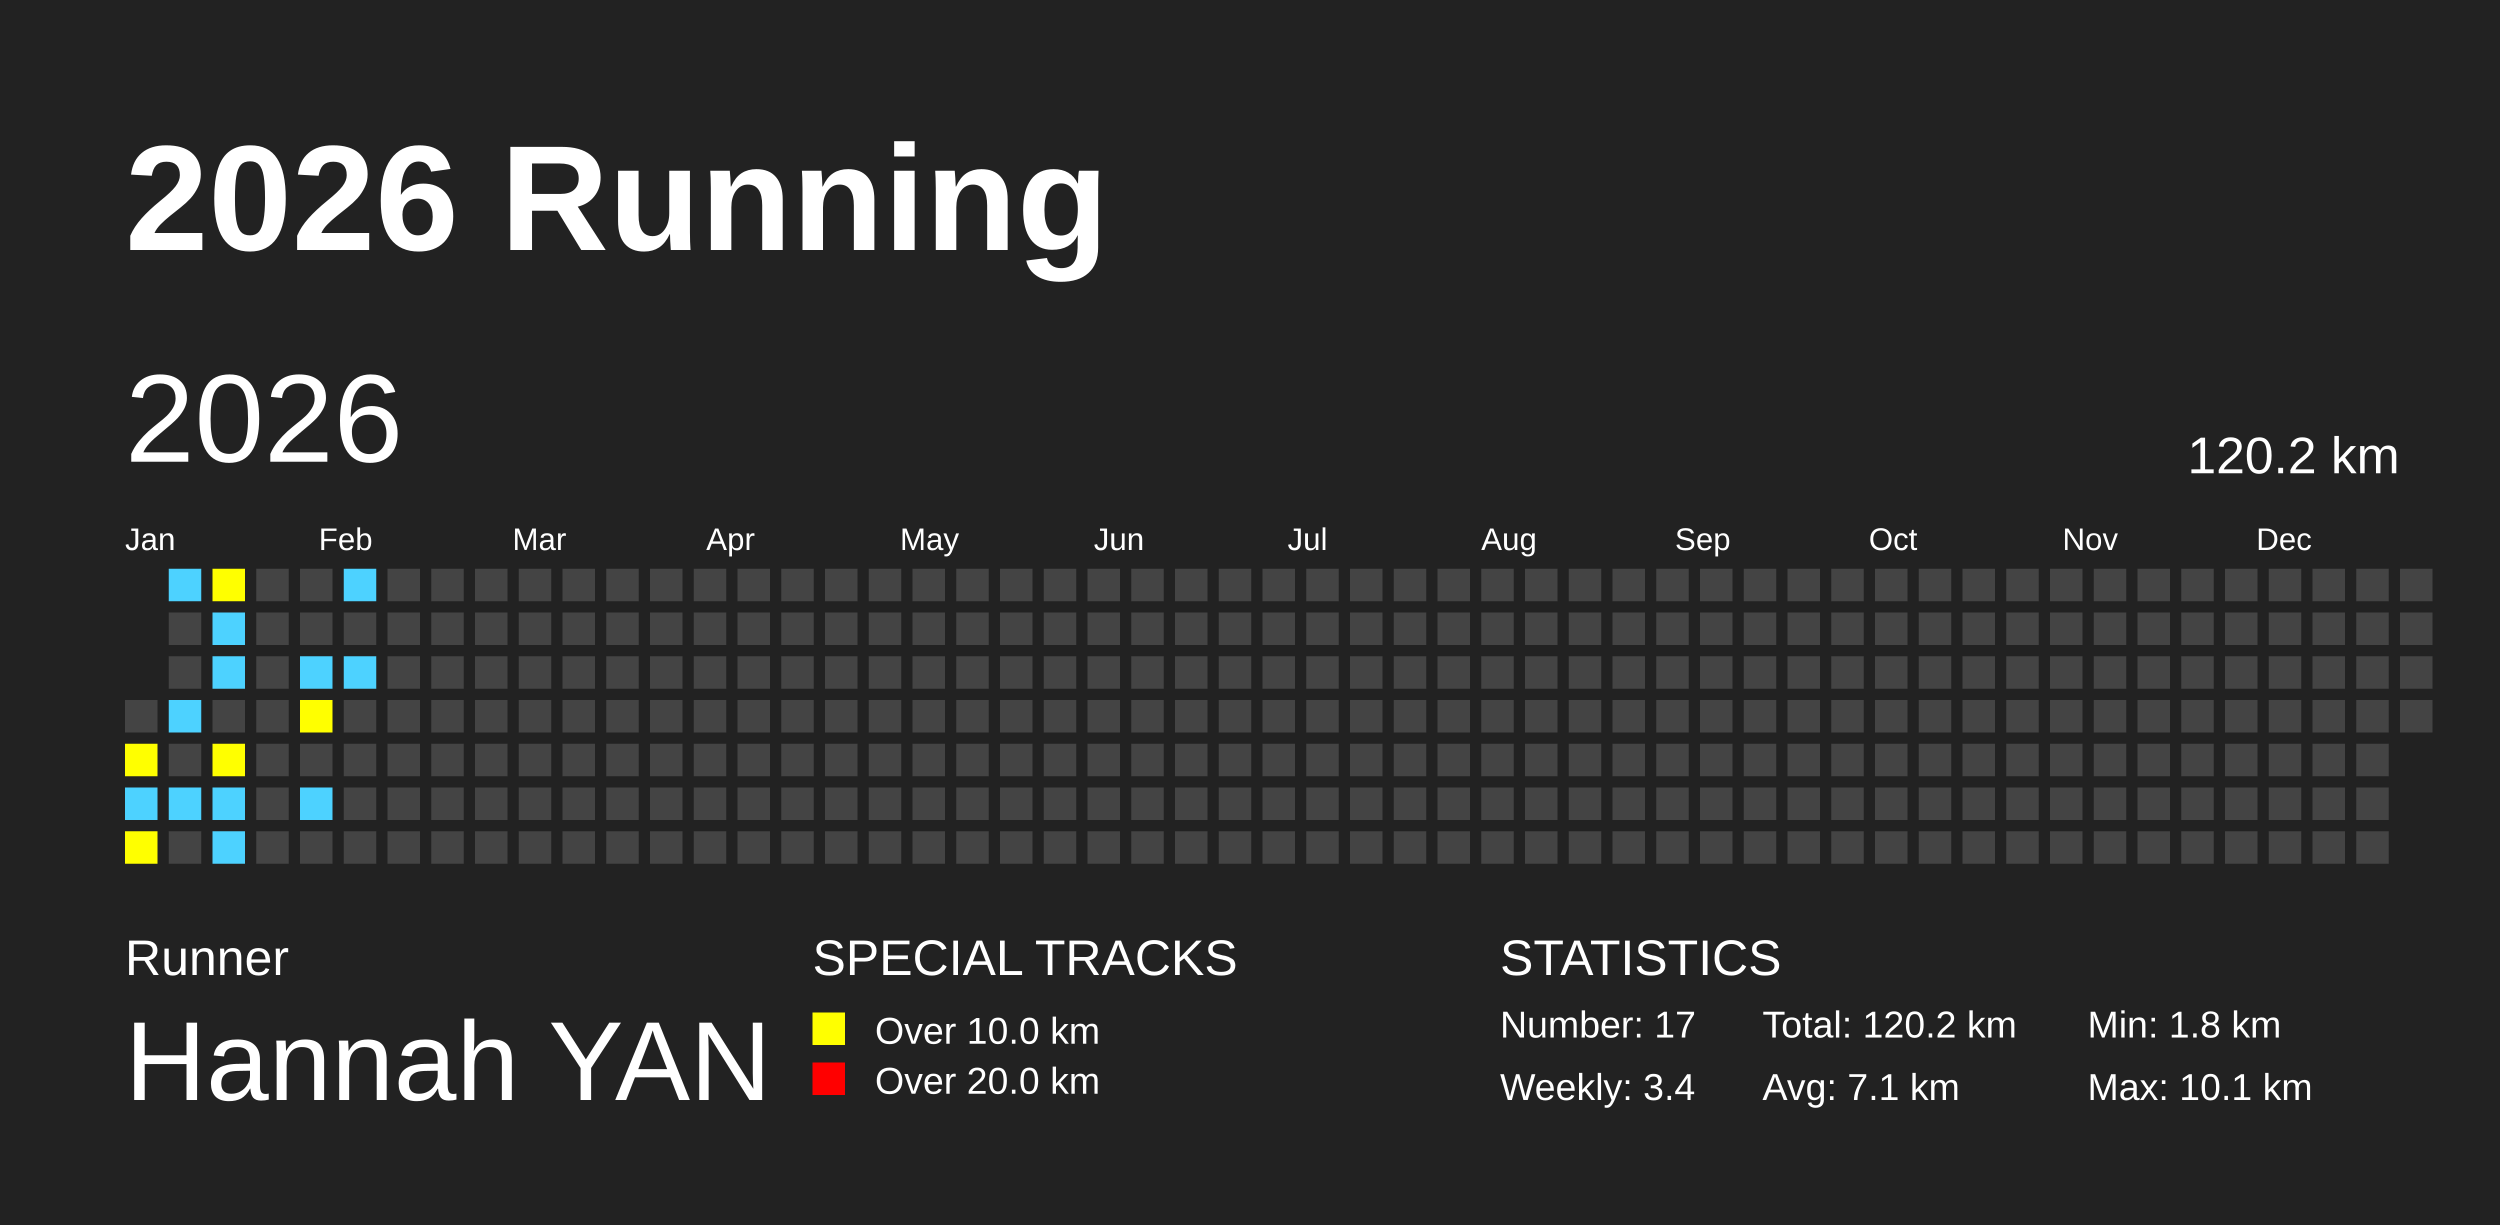
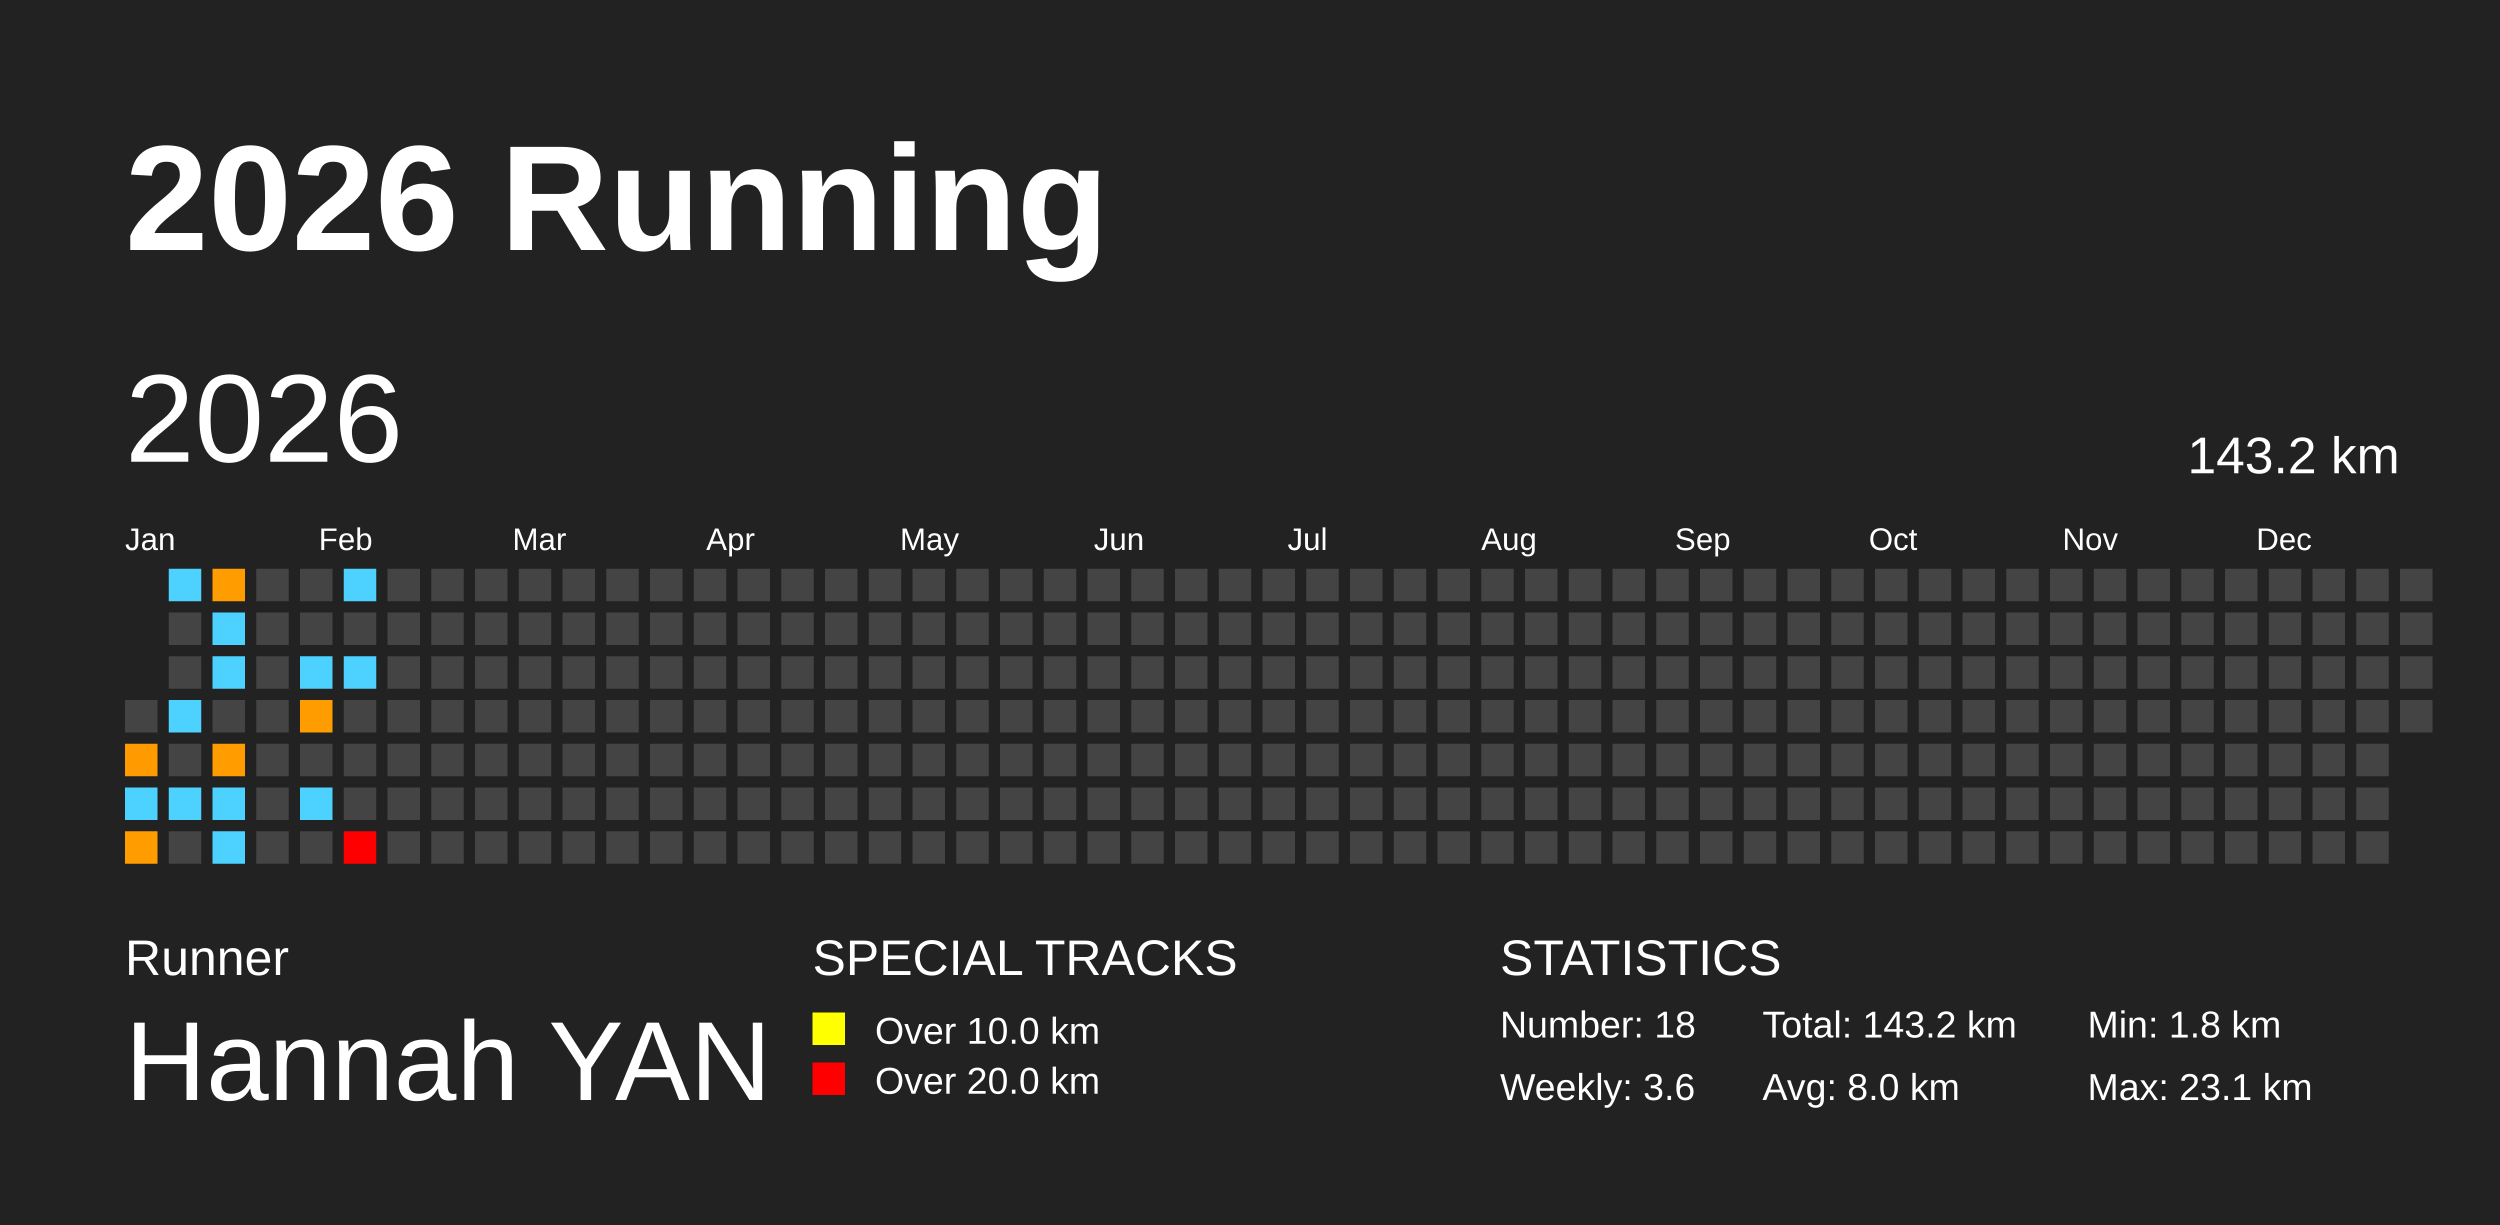
<svg xmlns="http://www.w3.org/2000/svg" baseProfile="full" height="98mm" version="1.1" viewBox="0,0,200,98" width="200mm">
  <defs />
  <rect fill="#222222" height="98" width="200" x="0" y="0" />
  <text fill="#FFFFFF" style="font-size:12px; font-family:Arial; font-weight:bold;" x="10" y="20">2026 Running</text>
  <text fill="#FFFFFF" style="font-size:4px; font-family:Arial" x="10" y="78">Runner</text>
  <text fill="#FFFFFF" style="font-size:9px; font-family:Arial" x="10" y="88">Hannah YAN</text>
  <text fill="#FFFFFF" style="font-size:4px; font-family:Arial" x="65" y="78">SPECIAL TRACKS</text>
  <rect fill="yellow" height="2.6" width="2.6" x="65" y="81" />
  <text fill="#FFFFFF" style="font-size:3px; font-family:Arial" x="70" y="83.5">Over 10.0 km</text>
  <rect fill="red" height="2.6" width="2.6" x="65" y="85" />
  <text fill="#FFFFFF" style="font-size:3px; font-family:Arial" x="70" y="87.5">Over 20.0 km</text>
  <text fill="#FFFFFF" style="font-size:4px; font-family:Arial" x="120" y="78">STATISTICS</text>
-   <text fill="#FFFFFF" style="font-size:3px; font-family:Arial" x="120" y="83">Number: 17</text>
-   <text fill="#FFFFFF" style="font-size:3px; font-family:Arial" x="120" y="88">Weekly: 3.4</text>
-   <text fill="#FFFFFF" style="font-size:3px; font-family:Arial" x="141" y="83">Total: 120.2 km</text>
-   <text fill="#FFFFFF" style="font-size:3px; font-family:Arial" x="141" y="88">Avg: 7.1 km</text>
+   <text fill="#FFFFFF" style="font-size:3px; font-family:Arial" x="120" y="83">Number: 18</text>
+   <text fill="#FFFFFF" style="font-size:3px; font-family:Arial" x="120" y="88">Weekly: 3.6</text>
+   <text fill="#FFFFFF" style="font-size:3px; font-family:Arial" x="141" y="83">Total: 143.2 km</text>
+   <text fill="#FFFFFF" style="font-size:3px; font-family:Arial" x="141" y="88">Avg: 8.0 km</text>
  <text fill="#FFFFFF" style="font-size:3px; font-family:Arial" x="167" y="83">Min: 1.8 km</text>
-   <text fill="#FFFFFF" style="font-size:3px; font-family:Arial" x="167" y="88">Max: 10.1 km</text>
+   <text fill="#FFFFFF" style="font-size:3px; font-family:Arial" x="167" y="88">Max: 23.1 km</text>
  <text dominant-baseline="hanging" fill="#FFFFFF" style="font-size:10.0px; font-family:Arial;" x="10" y="30">2026</text>
-   <text dominant-baseline="hanging" fill="#FFFFFF" style="font-size:4.125px; font-family:Arial;" x="175" y="35">120.2 km</text>
+   <text dominant-baseline="hanging" fill="#FFFFFF" style="font-size:4.125px; font-family:Arial;" x="175" y="35">143.2 km</text>
  <text fill="#FFFFFF" style="font-size:2.5px; font-family:Arial" x="10.0" y="44">Jan</text>
  <text fill="#FFFFFF" style="font-size:2.5px; font-family:Arial" x="25.5" y="44">Feb</text>
  <text fill="#FFFFFF" style="font-size:2.5px; font-family:Arial" x="41.0" y="44">Mar</text>
  <text fill="#FFFFFF" style="font-size:2.5px; font-family:Arial" x="56.5" y="44">Apr</text>
  <text fill="#FFFFFF" style="font-size:2.5px; font-family:Arial" x="72.0" y="44">May</text>
  <text fill="#FFFFFF" style="font-size:2.5px; font-family:Arial" x="87.5" y="44">Jun</text>
  <text fill="#FFFFFF" style="font-size:2.5px; font-family:Arial" x="103.0" y="44">Jul</text>
  <text fill="#FFFFFF" style="font-size:2.5px; font-family:Arial" x="118.5" y="44">Aug</text>
  <text fill="#FFFFFF" style="font-size:2.5px; font-family:Arial" x="134.0" y="44">Sep</text>
  <text fill="#FFFFFF" style="font-size:2.5px; font-family:Arial" x="149.5" y="44">Oct</text>
  <text fill="#FFFFFF" style="font-size:2.5px; font-family:Arial" x="165.0" y="44">Nov</text>
  <text fill="#FFFFFF" style="font-size:2.5px; font-family:Arial" x="180.5" y="44">Dec</text>
  <rect fill="#444444" height="2.6" width="2.6" x="10.0" y="56.0" />
-   <rect fill="yellow" height="2.6" width="2.6" x="10.0" y="59.5" />
-   <rect fill="#4DD2FF" height="2.6" width="2.6" x="10.0" y="63.0" />
-   <rect fill="yellow" height="2.6" width="2.6" x="10.0" y="66.5" />
-   <rect fill="#4DD2FF" height="2.6" width="2.6" x="13.5" y="45.5" />
+   <rect fill="#ff9b00" height="2.6" width="2.6" x="10.0" y="59.5" />
+   <rect fill="#4dd2ff" height="2.6" width="2.6" x="10.0" y="63.0" />
+   <rect fill="#ff9c00" height="2.6" width="2.6" x="10.0" y="66.5" />
+   <rect fill="#4dd2ff" height="2.6" width="2.6" x="13.5" y="45.5" />
  <rect fill="#444444" height="2.6" width="2.6" x="13.5" y="49.0" />
  <rect fill="#444444" height="2.6" width="2.6" x="13.5" y="52.5" />
-   <rect fill="#4DD2FF" height="2.6" width="2.6" x="13.5" y="56.0" />
+   <rect fill="#4dd2ff" height="2.6" width="2.6" x="13.5" y="56.0" />
  <rect fill="#444444" height="2.6" width="2.6" x="13.5" y="59.5" />
-   <rect fill="#4DD2FF" height="2.6" width="2.6" x="13.5" y="63.0" />
+   <rect fill="#4dd2ff" height="2.6" width="2.6" x="13.5" y="63.0" />
  <rect fill="#444444" height="2.6" width="2.6" x="13.5" y="66.5" />
-   <rect fill="yellow" height="2.6" width="2.6" x="17.0" y="45.5" />
-   <rect fill="#4DD2FF" height="2.6" width="2.6" x="17.0" y="49.0" />
-   <rect fill="#4DD2FF" height="2.6" width="2.6" x="17.0" y="52.5" />
+   <rect fill="#ff9c00" height="2.6" width="2.6" x="17.0" y="45.5" />
+   <rect fill="#4dd2ff" height="2.6" width="2.6" x="17.0" y="49.0" />
+   <rect fill="#4dd2ff" height="2.6" width="2.6" x="17.0" y="52.5" />
  <rect fill="#444444" height="2.6" width="2.6" x="17.0" y="56.0" />
-   <rect fill="yellow" height="2.6" width="2.6" x="17.0" y="59.5" />
-   <rect fill="#4DD2FF" height="2.6" width="2.6" x="17.0" y="63.0" />
-   <rect fill="#4DD2FF" height="2.6" width="2.6" x="17.0" y="66.5" />
+   <rect fill="#ff9c00" height="2.6" width="2.6" x="17.0" y="59.5" />
+   <rect fill="#4dd2ff" height="2.6" width="2.6" x="17.0" y="63.0" />
+   <rect fill="#4dd2ff" height="2.6" width="2.6" x="17.0" y="66.5" />
  <rect fill="#444444" height="2.6" width="2.6" x="20.5" y="45.5" />
  <rect fill="#444444" height="2.6" width="2.6" x="20.5" y="49.0" />
  <rect fill="#444444" height="2.6" width="2.6" x="20.5" y="52.5" />
  <rect fill="#444444" height="2.6" width="2.6" x="20.5" y="56.0" />
  <rect fill="#444444" height="2.6" width="2.6" x="20.5" y="59.5" />
  <rect fill="#444444" height="2.6" width="2.6" x="20.5" y="63.0" />
  <rect fill="#444444" height="2.6" width="2.6" x="20.5" y="66.5" />
  <rect fill="#444444" height="2.6" width="2.6" x="24.0" y="45.5" />
  <rect fill="#444444" height="2.6" width="2.6" x="24.0" y="49.0" />
-   <rect fill="#4DD2FF" height="2.6" width="2.6" x="24.0" y="52.5" />
-   <rect fill="yellow" height="2.6" width="2.6" x="24.0" y="56.0" />
+   <rect fill="#4dd2ff" height="2.6" width="2.6" x="24.0" y="52.5" />
+   <rect fill="#ff9c00" height="2.6" width="2.6" x="24.0" y="56.0" />
  <rect fill="#444444" height="2.6" width="2.6" x="24.0" y="59.5" />
-   <rect fill="#4DD2FF" height="2.6" width="2.6" x="24.0" y="63.0" />
+   <rect fill="#4dd2ff" height="2.6" width="2.6" x="24.0" y="63.0" />
  <rect fill="#444444" height="2.6" width="2.6" x="24.0" y="66.5" />
-   <rect fill="#4DD2FF" height="2.6" width="2.6" x="27.5" y="45.5" />
+   <rect fill="#4dd2ff" height="2.6" width="2.6" x="27.5" y="45.5" />
  <rect fill="#444444" height="2.6" width="2.6" x="27.5" y="49.0" />
-   <rect fill="#4DD2FF" height="2.6" width="2.6" x="27.5" y="52.5" />
+   <rect fill="#4dd2ff" height="2.6" width="2.6" x="27.5" y="52.5" />
  <rect fill="#444444" height="2.6" width="2.6" x="27.5" y="56.0" />
  <rect fill="#444444" height="2.6" width="2.6" x="27.5" y="59.5" />
  <rect fill="#444444" height="2.6" width="2.6" x="27.5" y="63.0" />
-   <rect fill="#444444" height="2.6" width="2.6" x="27.5" y="66.5" />
+   <rect fill="red" height="2.6" width="2.6" x="27.5" y="66.5" />
  <rect fill="#444444" height="2.6" width="2.6" x="31.0" y="45.5" />
  <rect fill="#444444" height="2.6" width="2.6" x="31.0" y="49.0" />
  <rect fill="#444444" height="2.6" width="2.6" x="31.0" y="52.5" />
  <rect fill="#444444" height="2.6" width="2.6" x="31.0" y="56.0" />
  <rect fill="#444444" height="2.6" width="2.6" x="31.0" y="59.5" />
  <rect fill="#444444" height="2.6" width="2.6" x="31.0" y="63.0" />
  <rect fill="#444444" height="2.6" width="2.6" x="31.0" y="66.5" />
  <rect fill="#444444" height="2.6" width="2.6" x="34.5" y="45.5" />
  <rect fill="#444444" height="2.6" width="2.6" x="34.5" y="49.0" />
  <rect fill="#444444" height="2.6" width="2.6" x="34.5" y="52.5" />
  <rect fill="#444444" height="2.6" width="2.6" x="34.5" y="56.0" />
  <rect fill="#444444" height="2.6" width="2.6" x="34.5" y="59.5" />
  <rect fill="#444444" height="2.6" width="2.6" x="34.5" y="63.0" />
  <rect fill="#444444" height="2.6" width="2.6" x="34.5" y="66.5" />
  <rect fill="#444444" height="2.6" width="2.6" x="38.0" y="45.5" />
  <rect fill="#444444" height="2.6" width="2.6" x="38.0" y="49.0" />
  <rect fill="#444444" height="2.6" width="2.6" x="38.0" y="52.5" />
  <rect fill="#444444" height="2.6" width="2.6" x="38.0" y="56.0" />
  <rect fill="#444444" height="2.6" width="2.6" x="38.0" y="59.5" />
  <rect fill="#444444" height="2.6" width="2.6" x="38.0" y="63.0" />
  <rect fill="#444444" height="2.6" width="2.6" x="38.0" y="66.5" />
  <rect fill="#444444" height="2.6" width="2.6" x="41.5" y="45.5" />
  <rect fill="#444444" height="2.6" width="2.6" x="41.5" y="49.0" />
  <rect fill="#444444" height="2.6" width="2.6" x="41.5" y="52.5" />
  <rect fill="#444444" height="2.6" width="2.6" x="41.5" y="56.0" />
  <rect fill="#444444" height="2.6" width="2.6" x="41.5" y="59.5" />
  <rect fill="#444444" height="2.6" width="2.6" x="41.5" y="63.0" />
  <rect fill="#444444" height="2.6" width="2.6" x="41.5" y="66.5" />
  <rect fill="#444444" height="2.6" width="2.6" x="45.0" y="45.5" />
  <rect fill="#444444" height="2.6" width="2.6" x="45.0" y="49.0" />
  <rect fill="#444444" height="2.6" width="2.6" x="45.0" y="52.5" />
  <rect fill="#444444" height="2.6" width="2.6" x="45.0" y="56.0" />
  <rect fill="#444444" height="2.6" width="2.6" x="45.0" y="59.5" />
  <rect fill="#444444" height="2.6" width="2.6" x="45.0" y="63.0" />
  <rect fill="#444444" height="2.6" width="2.6" x="45.0" y="66.5" />
  <rect fill="#444444" height="2.6" width="2.6" x="48.5" y="45.5" />
  <rect fill="#444444" height="2.6" width="2.6" x="48.5" y="49.0" />
  <rect fill="#444444" height="2.6" width="2.6" x="48.5" y="52.5" />
  <rect fill="#444444" height="2.6" width="2.6" x="48.5" y="56.0" />
  <rect fill="#444444" height="2.6" width="2.6" x="48.5" y="59.5" />
  <rect fill="#444444" height="2.6" width="2.6" x="48.5" y="63.0" />
  <rect fill="#444444" height="2.6" width="2.6" x="48.5" y="66.5" />
  <rect fill="#444444" height="2.6" width="2.6" x="52.0" y="45.5" />
  <rect fill="#444444" height="2.6" width="2.6" x="52.0" y="49.0" />
  <rect fill="#444444" height="2.6" width="2.6" x="52.0" y="52.5" />
  <rect fill="#444444" height="2.6" width="2.6" x="52.0" y="56.0" />
  <rect fill="#444444" height="2.6" width="2.6" x="52.0" y="59.5" />
  <rect fill="#444444" height="2.6" width="2.6" x="52.0" y="63.0" />
  <rect fill="#444444" height="2.6" width="2.6" x="52.0" y="66.5" />
  <rect fill="#444444" height="2.6" width="2.6" x="55.5" y="45.5" />
  <rect fill="#444444" height="2.6" width="2.6" x="55.5" y="49.0" />
  <rect fill="#444444" height="2.6" width="2.6" x="55.5" y="52.5" />
  <rect fill="#444444" height="2.6" width="2.6" x="55.5" y="56.0" />
  <rect fill="#444444" height="2.6" width="2.6" x="55.5" y="59.5" />
  <rect fill="#444444" height="2.6" width="2.6" x="55.5" y="63.0" />
  <rect fill="#444444" height="2.6" width="2.6" x="55.5" y="66.5" />
  <rect fill="#444444" height="2.6" width="2.6" x="59.0" y="45.5" />
  <rect fill="#444444" height="2.6" width="2.6" x="59.0" y="49.0" />
  <rect fill="#444444" height="2.6" width="2.6" x="59.0" y="52.5" />
  <rect fill="#444444" height="2.6" width="2.6" x="59.0" y="56.0" />
  <rect fill="#444444" height="2.6" width="2.6" x="59.0" y="59.5" />
  <rect fill="#444444" height="2.6" width="2.6" x="59.0" y="63.0" />
  <rect fill="#444444" height="2.6" width="2.6" x="59.0" y="66.5" />
  <rect fill="#444444" height="2.6" width="2.6" x="62.5" y="45.5" />
  <rect fill="#444444" height="2.6" width="2.6" x="62.5" y="49.0" />
  <rect fill="#444444" height="2.6" width="2.6" x="62.5" y="52.5" />
  <rect fill="#444444" height="2.6" width="2.6" x="62.5" y="56.0" />
  <rect fill="#444444" height="2.6" width="2.6" x="62.5" y="59.5" />
  <rect fill="#444444" height="2.6" width="2.6" x="62.5" y="63.0" />
  <rect fill="#444444" height="2.6" width="2.6" x="62.5" y="66.5" />
  <rect fill="#444444" height="2.6" width="2.6" x="66.0" y="45.5" />
  <rect fill="#444444" height="2.6" width="2.6" x="66.0" y="49.0" />
  <rect fill="#444444" height="2.6" width="2.6" x="66.0" y="52.5" />
  <rect fill="#444444" height="2.6" width="2.6" x="66.0" y="56.0" />
  <rect fill="#444444" height="2.6" width="2.6" x="66.0" y="59.5" />
  <rect fill="#444444" height="2.6" width="2.6" x="66.0" y="63.0" />
  <rect fill="#444444" height="2.6" width="2.6" x="66.0" y="66.5" />
  <rect fill="#444444" height="2.6" width="2.6" x="69.5" y="45.5" />
  <rect fill="#444444" height="2.6" width="2.6" x="69.5" y="49.0" />
  <rect fill="#444444" height="2.6" width="2.6" x="69.5" y="52.5" />
  <rect fill="#444444" height="2.6" width="2.6" x="69.5" y="56.0" />
  <rect fill="#444444" height="2.6" width="2.6" x="69.5" y="59.5" />
  <rect fill="#444444" height="2.6" width="2.6" x="69.5" y="63.0" />
  <rect fill="#444444" height="2.6" width="2.6" x="69.5" y="66.5" />
  <rect fill="#444444" height="2.6" width="2.6" x="73.0" y="45.5" />
  <rect fill="#444444" height="2.6" width="2.6" x="73.0" y="49.0" />
  <rect fill="#444444" height="2.6" width="2.6" x="73.0" y="52.5" />
  <rect fill="#444444" height="2.6" width="2.6" x="73.0" y="56.0" />
  <rect fill="#444444" height="2.6" width="2.6" x="73.0" y="59.5" />
  <rect fill="#444444" height="2.6" width="2.6" x="73.0" y="63.0" />
  <rect fill="#444444" height="2.6" width="2.6" x="73.0" y="66.5" />
  <rect fill="#444444" height="2.6" width="2.6" x="76.5" y="45.5" />
  <rect fill="#444444" height="2.6" width="2.6" x="76.5" y="49.0" />
  <rect fill="#444444" height="2.6" width="2.6" x="76.5" y="52.5" />
  <rect fill="#444444" height="2.6" width="2.6" x="76.5" y="56.0" />
  <rect fill="#444444" height="2.6" width="2.6" x="76.5" y="59.5" />
  <rect fill="#444444" height="2.6" width="2.6" x="76.5" y="63.0" />
  <rect fill="#444444" height="2.6" width="2.6" x="76.5" y="66.5" />
  <rect fill="#444444" height="2.6" width="2.6" x="80.0" y="45.5" />
  <rect fill="#444444" height="2.6" width="2.6" x="80.0" y="49.0" />
  <rect fill="#444444" height="2.6" width="2.6" x="80.0" y="52.5" />
  <rect fill="#444444" height="2.6" width="2.6" x="80.0" y="56.0" />
  <rect fill="#444444" height="2.6" width="2.6" x="80.0" y="59.5" />
  <rect fill="#444444" height="2.6" width="2.6" x="80.0" y="63.0" />
  <rect fill="#444444" height="2.6" width="2.6" x="80.0" y="66.5" />
  <rect fill="#444444" height="2.6" width="2.6" x="83.5" y="45.5" />
  <rect fill="#444444" height="2.6" width="2.6" x="83.5" y="49.0" />
  <rect fill="#444444" height="2.6" width="2.6" x="83.5" y="52.5" />
  <rect fill="#444444" height="2.6" width="2.6" x="83.5" y="56.0" />
  <rect fill="#444444" height="2.6" width="2.6" x="83.5" y="59.5" />
  <rect fill="#444444" height="2.6" width="2.6" x="83.5" y="63.0" />
  <rect fill="#444444" height="2.6" width="2.6" x="83.5" y="66.5" />
  <rect fill="#444444" height="2.6" width="2.6" x="87.0" y="45.5" />
  <rect fill="#444444" height="2.6" width="2.6" x="87.0" y="49.0" />
  <rect fill="#444444" height="2.6" width="2.6" x="87.0" y="52.5" />
  <rect fill="#444444" height="2.6" width="2.6" x="87.0" y="56.0" />
  <rect fill="#444444" height="2.6" width="2.6" x="87.0" y="59.5" />
  <rect fill="#444444" height="2.6" width="2.6" x="87.0" y="63.0" />
  <rect fill="#444444" height="2.6" width="2.6" x="87.0" y="66.5" />
  <rect fill="#444444" height="2.6" width="2.6" x="90.5" y="45.5" />
  <rect fill="#444444" height="2.6" width="2.6" x="90.5" y="49.0" />
  <rect fill="#444444" height="2.6" width="2.6" x="90.5" y="52.5" />
  <rect fill="#444444" height="2.6" width="2.6" x="90.5" y="56.0" />
  <rect fill="#444444" height="2.6" width="2.6" x="90.5" y="59.5" />
  <rect fill="#444444" height="2.6" width="2.6" x="90.5" y="63.0" />
  <rect fill="#444444" height="2.6" width="2.6" x="90.5" y="66.5" />
  <rect fill="#444444" height="2.6" width="2.6" x="94.0" y="45.5" />
  <rect fill="#444444" height="2.6" width="2.6" x="94.0" y="49.0" />
  <rect fill="#444444" height="2.6" width="2.6" x="94.0" y="52.5" />
  <rect fill="#444444" height="2.6" width="2.6" x="94.0" y="56.0" />
  <rect fill="#444444" height="2.6" width="2.6" x="94.0" y="59.5" />
  <rect fill="#444444" height="2.6" width="2.6" x="94.0" y="63.0" />
  <rect fill="#444444" height="2.6" width="2.6" x="94.0" y="66.5" />
  <rect fill="#444444" height="2.6" width="2.6" x="97.5" y="45.5" />
  <rect fill="#444444" height="2.6" width="2.6" x="97.5" y="49.0" />
  <rect fill="#444444" height="2.6" width="2.6" x="97.5" y="52.5" />
  <rect fill="#444444" height="2.6" width="2.6" x="97.5" y="56.0" />
  <rect fill="#444444" height="2.6" width="2.6" x="97.5" y="59.5" />
  <rect fill="#444444" height="2.6" width="2.6" x="97.5" y="63.0" />
  <rect fill="#444444" height="2.6" width="2.6" x="97.5" y="66.5" />
  <rect fill="#444444" height="2.6" width="2.6" x="101.0" y="45.5" />
  <rect fill="#444444" height="2.6" width="2.6" x="101.0" y="49.0" />
  <rect fill="#444444" height="2.6" width="2.6" x="101.0" y="52.5" />
  <rect fill="#444444" height="2.6" width="2.6" x="101.0" y="56.0" />
  <rect fill="#444444" height="2.6" width="2.6" x="101.0" y="59.5" />
  <rect fill="#444444" height="2.6" width="2.6" x="101.0" y="63.0" />
  <rect fill="#444444" height="2.6" width="2.6" x="101.0" y="66.5" />
  <rect fill="#444444" height="2.6" width="2.6" x="104.5" y="45.5" />
  <rect fill="#444444" height="2.6" width="2.6" x="104.5" y="49.0" />
  <rect fill="#444444" height="2.6" width="2.6" x="104.5" y="52.5" />
  <rect fill="#444444" height="2.6" width="2.6" x="104.5" y="56.0" />
  <rect fill="#444444" height="2.6" width="2.6" x="104.5" y="59.5" />
  <rect fill="#444444" height="2.6" width="2.6" x="104.5" y="63.0" />
  <rect fill="#444444" height="2.6" width="2.6" x="104.5" y="66.5" />
  <rect fill="#444444" height="2.6" width="2.6" x="108.0" y="45.5" />
  <rect fill="#444444" height="2.6" width="2.6" x="108.0" y="49.0" />
  <rect fill="#444444" height="2.6" width="2.6" x="108.0" y="52.5" />
  <rect fill="#444444" height="2.6" width="2.6" x="108.0" y="56.0" />
  <rect fill="#444444" height="2.6" width="2.6" x="108.0" y="59.5" />
  <rect fill="#444444" height="2.6" width="2.6" x="108.0" y="63.0" />
  <rect fill="#444444" height="2.6" width="2.6" x="108.0" y="66.5" />
  <rect fill="#444444" height="2.6" width="2.6" x="111.5" y="45.5" />
  <rect fill="#444444" height="2.6" width="2.6" x="111.5" y="49.0" />
  <rect fill="#444444" height="2.6" width="2.6" x="111.5" y="52.5" />
  <rect fill="#444444" height="2.6" width="2.6" x="111.5" y="56.0" />
  <rect fill="#444444" height="2.6" width="2.6" x="111.5" y="59.5" />
  <rect fill="#444444" height="2.6" width="2.6" x="111.5" y="63.0" />
  <rect fill="#444444" height="2.6" width="2.6" x="111.5" y="66.5" />
  <rect fill="#444444" height="2.6" width="2.6" x="115.0" y="45.5" />
  <rect fill="#444444" height="2.6" width="2.6" x="115.0" y="49.0" />
  <rect fill="#444444" height="2.6" width="2.6" x="115.0" y="52.5" />
  <rect fill="#444444" height="2.6" width="2.6" x="115.0" y="56.0" />
  <rect fill="#444444" height="2.6" width="2.6" x="115.0" y="59.5" />
  <rect fill="#444444" height="2.6" width="2.6" x="115.0" y="63.0" />
  <rect fill="#444444" height="2.6" width="2.6" x="115.0" y="66.5" />
  <rect fill="#444444" height="2.6" width="2.6" x="118.5" y="45.5" />
  <rect fill="#444444" height="2.6" width="2.6" x="118.5" y="49.0" />
  <rect fill="#444444" height="2.6" width="2.6" x="118.5" y="52.5" />
  <rect fill="#444444" height="2.6" width="2.6" x="118.5" y="56.0" />
  <rect fill="#444444" height="2.6" width="2.6" x="118.5" y="59.5" />
  <rect fill="#444444" height="2.6" width="2.6" x="118.5" y="63.0" />
  <rect fill="#444444" height="2.6" width="2.6" x="118.5" y="66.5" />
  <rect fill="#444444" height="2.6" width="2.6" x="122.0" y="45.5" />
  <rect fill="#444444" height="2.6" width="2.6" x="122.0" y="49.0" />
  <rect fill="#444444" height="2.6" width="2.6" x="122.0" y="52.5" />
  <rect fill="#444444" height="2.6" width="2.6" x="122.0" y="56.0" />
  <rect fill="#444444" height="2.6" width="2.6" x="122.0" y="59.5" />
  <rect fill="#444444" height="2.6" width="2.6" x="122.0" y="63.0" />
  <rect fill="#444444" height="2.6" width="2.6" x="122.0" y="66.5" />
  <rect fill="#444444" height="2.6" width="2.6" x="125.5" y="45.5" />
  <rect fill="#444444" height="2.6" width="2.6" x="125.5" y="49.0" />
  <rect fill="#444444" height="2.6" width="2.6" x="125.5" y="52.5" />
  <rect fill="#444444" height="2.6" width="2.6" x="125.5" y="56.0" />
  <rect fill="#444444" height="2.6" width="2.6" x="125.5" y="59.5" />
  <rect fill="#444444" height="2.6" width="2.6" x="125.5" y="63.0" />
  <rect fill="#444444" height="2.6" width="2.6" x="125.5" y="66.5" />
  <rect fill="#444444" height="2.6" width="2.6" x="129.0" y="45.5" />
  <rect fill="#444444" height="2.6" width="2.6" x="129.0" y="49.0" />
  <rect fill="#444444" height="2.6" width="2.6" x="129.0" y="52.5" />
  <rect fill="#444444" height="2.6" width="2.6" x="129.0" y="56.0" />
  <rect fill="#444444" height="2.6" width="2.6" x="129.0" y="59.5" />
  <rect fill="#444444" height="2.6" width="2.6" x="129.0" y="63.0" />
  <rect fill="#444444" height="2.6" width="2.6" x="129.0" y="66.5" />
  <rect fill="#444444" height="2.6" width="2.6" x="132.5" y="45.5" />
  <rect fill="#444444" height="2.6" width="2.6" x="132.5" y="49.0" />
  <rect fill="#444444" height="2.6" width="2.6" x="132.5" y="52.5" />
  <rect fill="#444444" height="2.6" width="2.6" x="132.5" y="56.0" />
  <rect fill="#444444" height="2.6" width="2.6" x="132.5" y="59.5" />
  <rect fill="#444444" height="2.6" width="2.6" x="132.5" y="63.0" />
  <rect fill="#444444" height="2.6" width="2.6" x="132.5" y="66.5" />
  <rect fill="#444444" height="2.6" width="2.6" x="136.0" y="45.5" />
  <rect fill="#444444" height="2.6" width="2.6" x="136.0" y="49.0" />
  <rect fill="#444444" height="2.6" width="2.6" x="136.0" y="52.5" />
  <rect fill="#444444" height="2.6" width="2.6" x="136.0" y="56.0" />
  <rect fill="#444444" height="2.6" width="2.6" x="136.0" y="59.5" />
  <rect fill="#444444" height="2.6" width="2.6" x="136.0" y="63.0" />
  <rect fill="#444444" height="2.6" width="2.6" x="136.0" y="66.5" />
  <rect fill="#444444" height="2.6" width="2.6" x="139.5" y="45.5" />
  <rect fill="#444444" height="2.6" width="2.6" x="139.5" y="49.0" />
  <rect fill="#444444" height="2.6" width="2.6" x="139.5" y="52.5" />
  <rect fill="#444444" height="2.6" width="2.6" x="139.5" y="56.0" />
  <rect fill="#444444" height="2.6" width="2.6" x="139.5" y="59.5" />
  <rect fill="#444444" height="2.6" width="2.6" x="139.5" y="63.0" />
  <rect fill="#444444" height="2.6" width="2.6" x="139.5" y="66.5" />
  <rect fill="#444444" height="2.6" width="2.6" x="143.0" y="45.5" />
  <rect fill="#444444" height="2.6" width="2.6" x="143.0" y="49.0" />
  <rect fill="#444444" height="2.6" width="2.6" x="143.0" y="52.5" />
  <rect fill="#444444" height="2.6" width="2.6" x="143.0" y="56.0" />
  <rect fill="#444444" height="2.6" width="2.6" x="143.0" y="59.5" />
  <rect fill="#444444" height="2.6" width="2.6" x="143.0" y="63.0" />
  <rect fill="#444444" height="2.6" width="2.6" x="143.0" y="66.5" />
  <rect fill="#444444" height="2.6" width="2.6" x="146.5" y="45.5" />
  <rect fill="#444444" height="2.6" width="2.6" x="146.5" y="49.0" />
  <rect fill="#444444" height="2.6" width="2.6" x="146.5" y="52.5" />
  <rect fill="#444444" height="2.6" width="2.6" x="146.5" y="56.0" />
  <rect fill="#444444" height="2.6" width="2.6" x="146.5" y="59.5" />
  <rect fill="#444444" height="2.6" width="2.6" x="146.5" y="63.0" />
  <rect fill="#444444" height="2.6" width="2.6" x="146.5" y="66.5" />
  <rect fill="#444444" height="2.6" width="2.6" x="150.0" y="45.5" />
  <rect fill="#444444" height="2.6" width="2.6" x="150.0" y="49.0" />
  <rect fill="#444444" height="2.6" width="2.6" x="150.0" y="52.5" />
  <rect fill="#444444" height="2.6" width="2.6" x="150.0" y="56.0" />
  <rect fill="#444444" height="2.6" width="2.6" x="150.0" y="59.5" />
  <rect fill="#444444" height="2.6" width="2.6" x="150.0" y="63.0" />
  <rect fill="#444444" height="2.6" width="2.6" x="150.0" y="66.5" />
  <rect fill="#444444" height="2.6" width="2.6" x="153.5" y="45.5" />
  <rect fill="#444444" height="2.6" width="2.6" x="153.5" y="49.0" />
  <rect fill="#444444" height="2.6" width="2.6" x="153.5" y="52.5" />
  <rect fill="#444444" height="2.6" width="2.6" x="153.5" y="56.0" />
  <rect fill="#444444" height="2.6" width="2.6" x="153.5" y="59.5" />
  <rect fill="#444444" height="2.6" width="2.6" x="153.5" y="63.0" />
  <rect fill="#444444" height="2.6" width="2.6" x="153.5" y="66.5" />
  <rect fill="#444444" height="2.6" width="2.6" x="157.0" y="45.5" />
  <rect fill="#444444" height="2.6" width="2.6" x="157.0" y="49.0" />
  <rect fill="#444444" height="2.6" width="2.6" x="157.0" y="52.5" />
  <rect fill="#444444" height="2.6" width="2.6" x="157.0" y="56.0" />
  <rect fill="#444444" height="2.6" width="2.6" x="157.0" y="59.5" />
  <rect fill="#444444" height="2.6" width="2.6" x="157.0" y="63.0" />
  <rect fill="#444444" height="2.6" width="2.6" x="157.0" y="66.5" />
  <rect fill="#444444" height="2.6" width="2.6" x="160.5" y="45.5" />
  <rect fill="#444444" height="2.6" width="2.6" x="160.5" y="49.0" />
  <rect fill="#444444" height="2.6" width="2.6" x="160.5" y="52.5" />
  <rect fill="#444444" height="2.6" width="2.6" x="160.5" y="56.0" />
  <rect fill="#444444" height="2.6" width="2.6" x="160.5" y="59.5" />
  <rect fill="#444444" height="2.6" width="2.6" x="160.5" y="63.0" />
  <rect fill="#444444" height="2.6" width="2.6" x="160.5" y="66.5" />
  <rect fill="#444444" height="2.6" width="2.6" x="164.0" y="45.5" />
  <rect fill="#444444" height="2.6" width="2.6" x="164.0" y="49.0" />
  <rect fill="#444444" height="2.6" width="2.6" x="164.0" y="52.5" />
  <rect fill="#444444" height="2.6" width="2.6" x="164.0" y="56.0" />
  <rect fill="#444444" height="2.6" width="2.6" x="164.0" y="59.5" />
  <rect fill="#444444" height="2.6" width="2.6" x="164.0" y="63.0" />
  <rect fill="#444444" height="2.6" width="2.6" x="164.0" y="66.5" />
  <rect fill="#444444" height="2.6" width="2.6" x="167.5" y="45.5" />
  <rect fill="#444444" height="2.6" width="2.6" x="167.5" y="49.0" />
  <rect fill="#444444" height="2.6" width="2.6" x="167.5" y="52.5" />
  <rect fill="#444444" height="2.6" width="2.6" x="167.5" y="56.0" />
  <rect fill="#444444" height="2.6" width="2.6" x="167.5" y="59.5" />
  <rect fill="#444444" height="2.6" width="2.6" x="167.5" y="63.0" />
  <rect fill="#444444" height="2.6" width="2.6" x="167.5" y="66.5" />
  <rect fill="#444444" height="2.6" width="2.6" x="171.0" y="45.5" />
  <rect fill="#444444" height="2.6" width="2.6" x="171.0" y="49.0" />
  <rect fill="#444444" height="2.6" width="2.6" x="171.0" y="52.5" />
  <rect fill="#444444" height="2.6" width="2.6" x="171.0" y="56.0" />
  <rect fill="#444444" height="2.6" width="2.6" x="171.0" y="59.5" />
  <rect fill="#444444" height="2.6" width="2.6" x="171.0" y="63.0" />
  <rect fill="#444444" height="2.6" width="2.6" x="171.0" y="66.5" />
  <rect fill="#444444" height="2.6" width="2.6" x="174.5" y="45.5" />
  <rect fill="#444444" height="2.6" width="2.6" x="174.5" y="49.0" />
  <rect fill="#444444" height="2.6" width="2.6" x="174.5" y="52.5" />
  <rect fill="#444444" height="2.6" width="2.6" x="174.5" y="56.0" />
  <rect fill="#444444" height="2.6" width="2.6" x="174.5" y="59.5" />
  <rect fill="#444444" height="2.6" width="2.6" x="174.5" y="63.0" />
  <rect fill="#444444" height="2.6" width="2.6" x="174.5" y="66.5" />
  <rect fill="#444444" height="2.6" width="2.6" x="178.0" y="45.5" />
  <rect fill="#444444" height="2.6" width="2.6" x="178.0" y="49.0" />
  <rect fill="#444444" height="2.6" width="2.6" x="178.0" y="52.5" />
  <rect fill="#444444" height="2.6" width="2.6" x="178.0" y="56.0" />
  <rect fill="#444444" height="2.6" width="2.6" x="178.0" y="59.5" />
  <rect fill="#444444" height="2.6" width="2.6" x="178.0" y="63.0" />
  <rect fill="#444444" height="2.6" width="2.6" x="178.0" y="66.5" />
  <rect fill="#444444" height="2.6" width="2.6" x="181.5" y="45.5" />
  <rect fill="#444444" height="2.6" width="2.6" x="181.5" y="49.0" />
  <rect fill="#444444" height="2.6" width="2.6" x="181.5" y="52.5" />
  <rect fill="#444444" height="2.6" width="2.6" x="181.5" y="56.0" />
  <rect fill="#444444" height="2.6" width="2.6" x="181.5" y="59.5" />
  <rect fill="#444444" height="2.6" width="2.6" x="181.5" y="63.0" />
  <rect fill="#444444" height="2.6" width="2.6" x="181.5" y="66.5" />
  <rect fill="#444444" height="2.6" width="2.6" x="185.0" y="45.5" />
  <rect fill="#444444" height="2.6" width="2.6" x="185.0" y="49.0" />
  <rect fill="#444444" height="2.6" width="2.6" x="185.0" y="52.5" />
  <rect fill="#444444" height="2.6" width="2.6" x="185.0" y="56.0" />
  <rect fill="#444444" height="2.6" width="2.6" x="185.0" y="59.5" />
  <rect fill="#444444" height="2.6" width="2.6" x="185.0" y="63.0" />
  <rect fill="#444444" height="2.6" width="2.6" x="185.0" y="66.5" />
  <rect fill="#444444" height="2.6" width="2.6" x="188.5" y="45.5" />
  <rect fill="#444444" height="2.6" width="2.6" x="188.5" y="49.0" />
  <rect fill="#444444" height="2.6" width="2.6" x="188.5" y="52.5" />
  <rect fill="#444444" height="2.6" width="2.6" x="188.5" y="56.0" />
  <rect fill="#444444" height="2.6" width="2.6" x="188.5" y="59.5" />
  <rect fill="#444444" height="2.6" width="2.6" x="188.5" y="63.0" />
  <rect fill="#444444" height="2.6" width="2.6" x="188.5" y="66.5" />
  <rect fill="#444444" height="2.6" width="2.6" x="192.0" y="45.5" />
  <rect fill="#444444" height="2.6" width="2.6" x="192.0" y="49.0" />
  <rect fill="#444444" height="2.6" width="2.6" x="192.0" y="52.5" />
  <rect fill="#444444" height="2.6" width="2.6" x="192.0" y="56.0" />
</svg>
